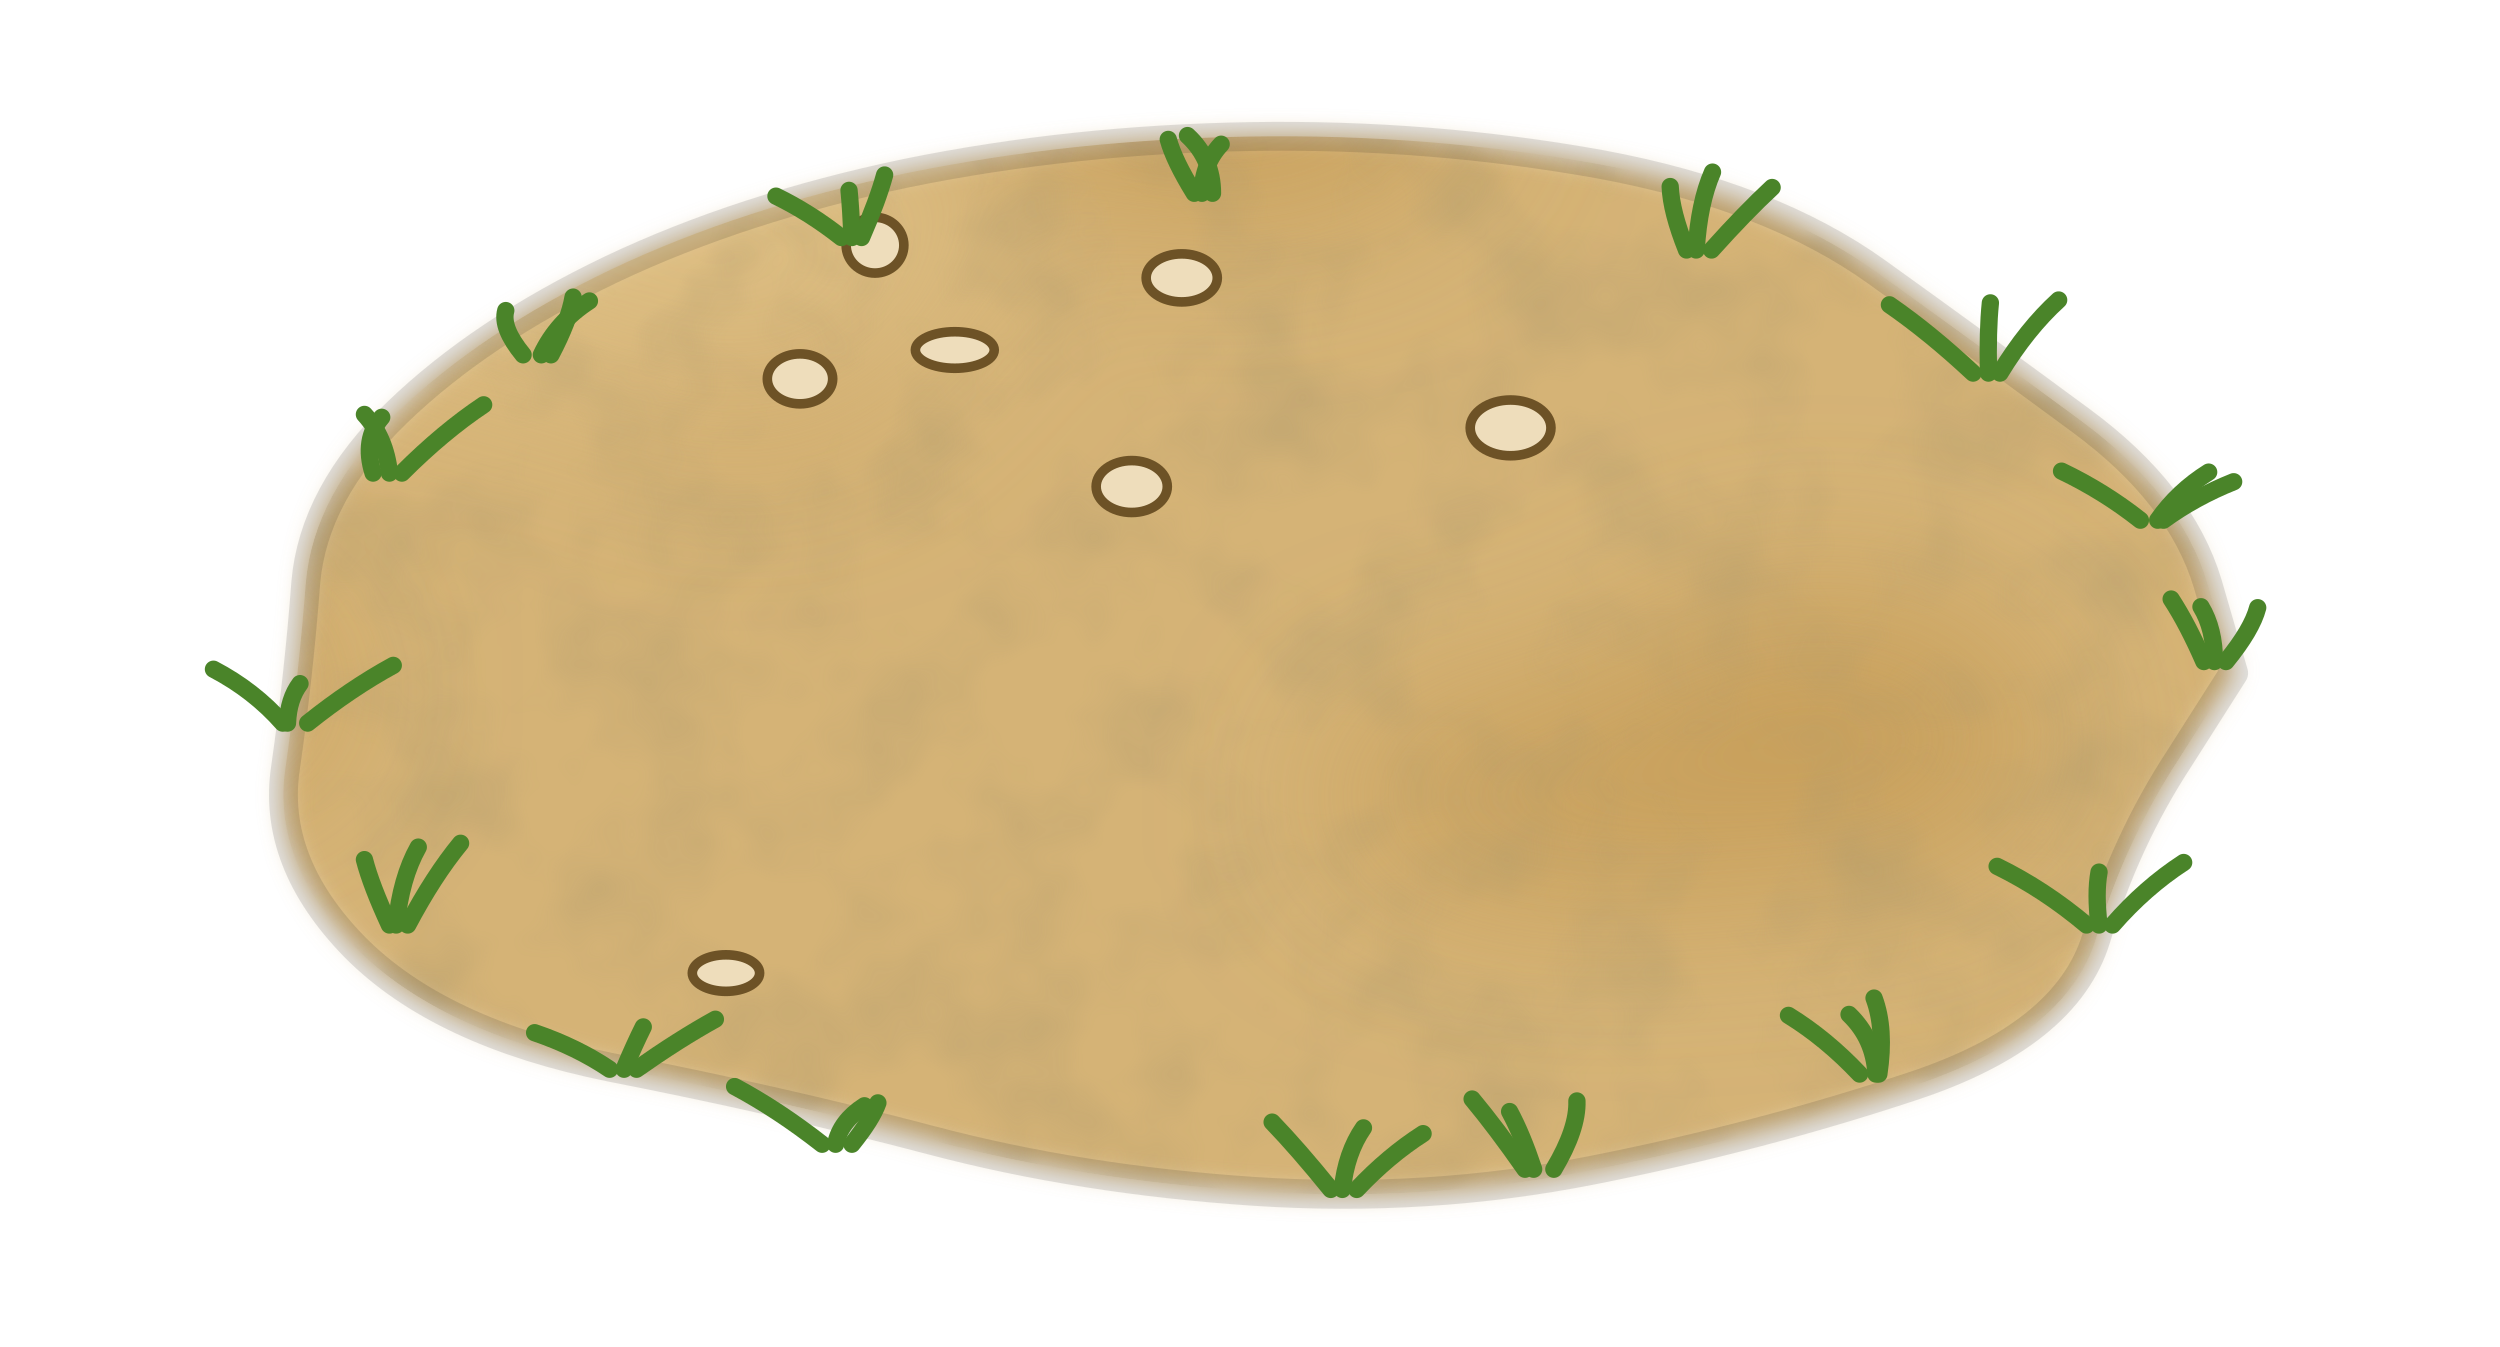
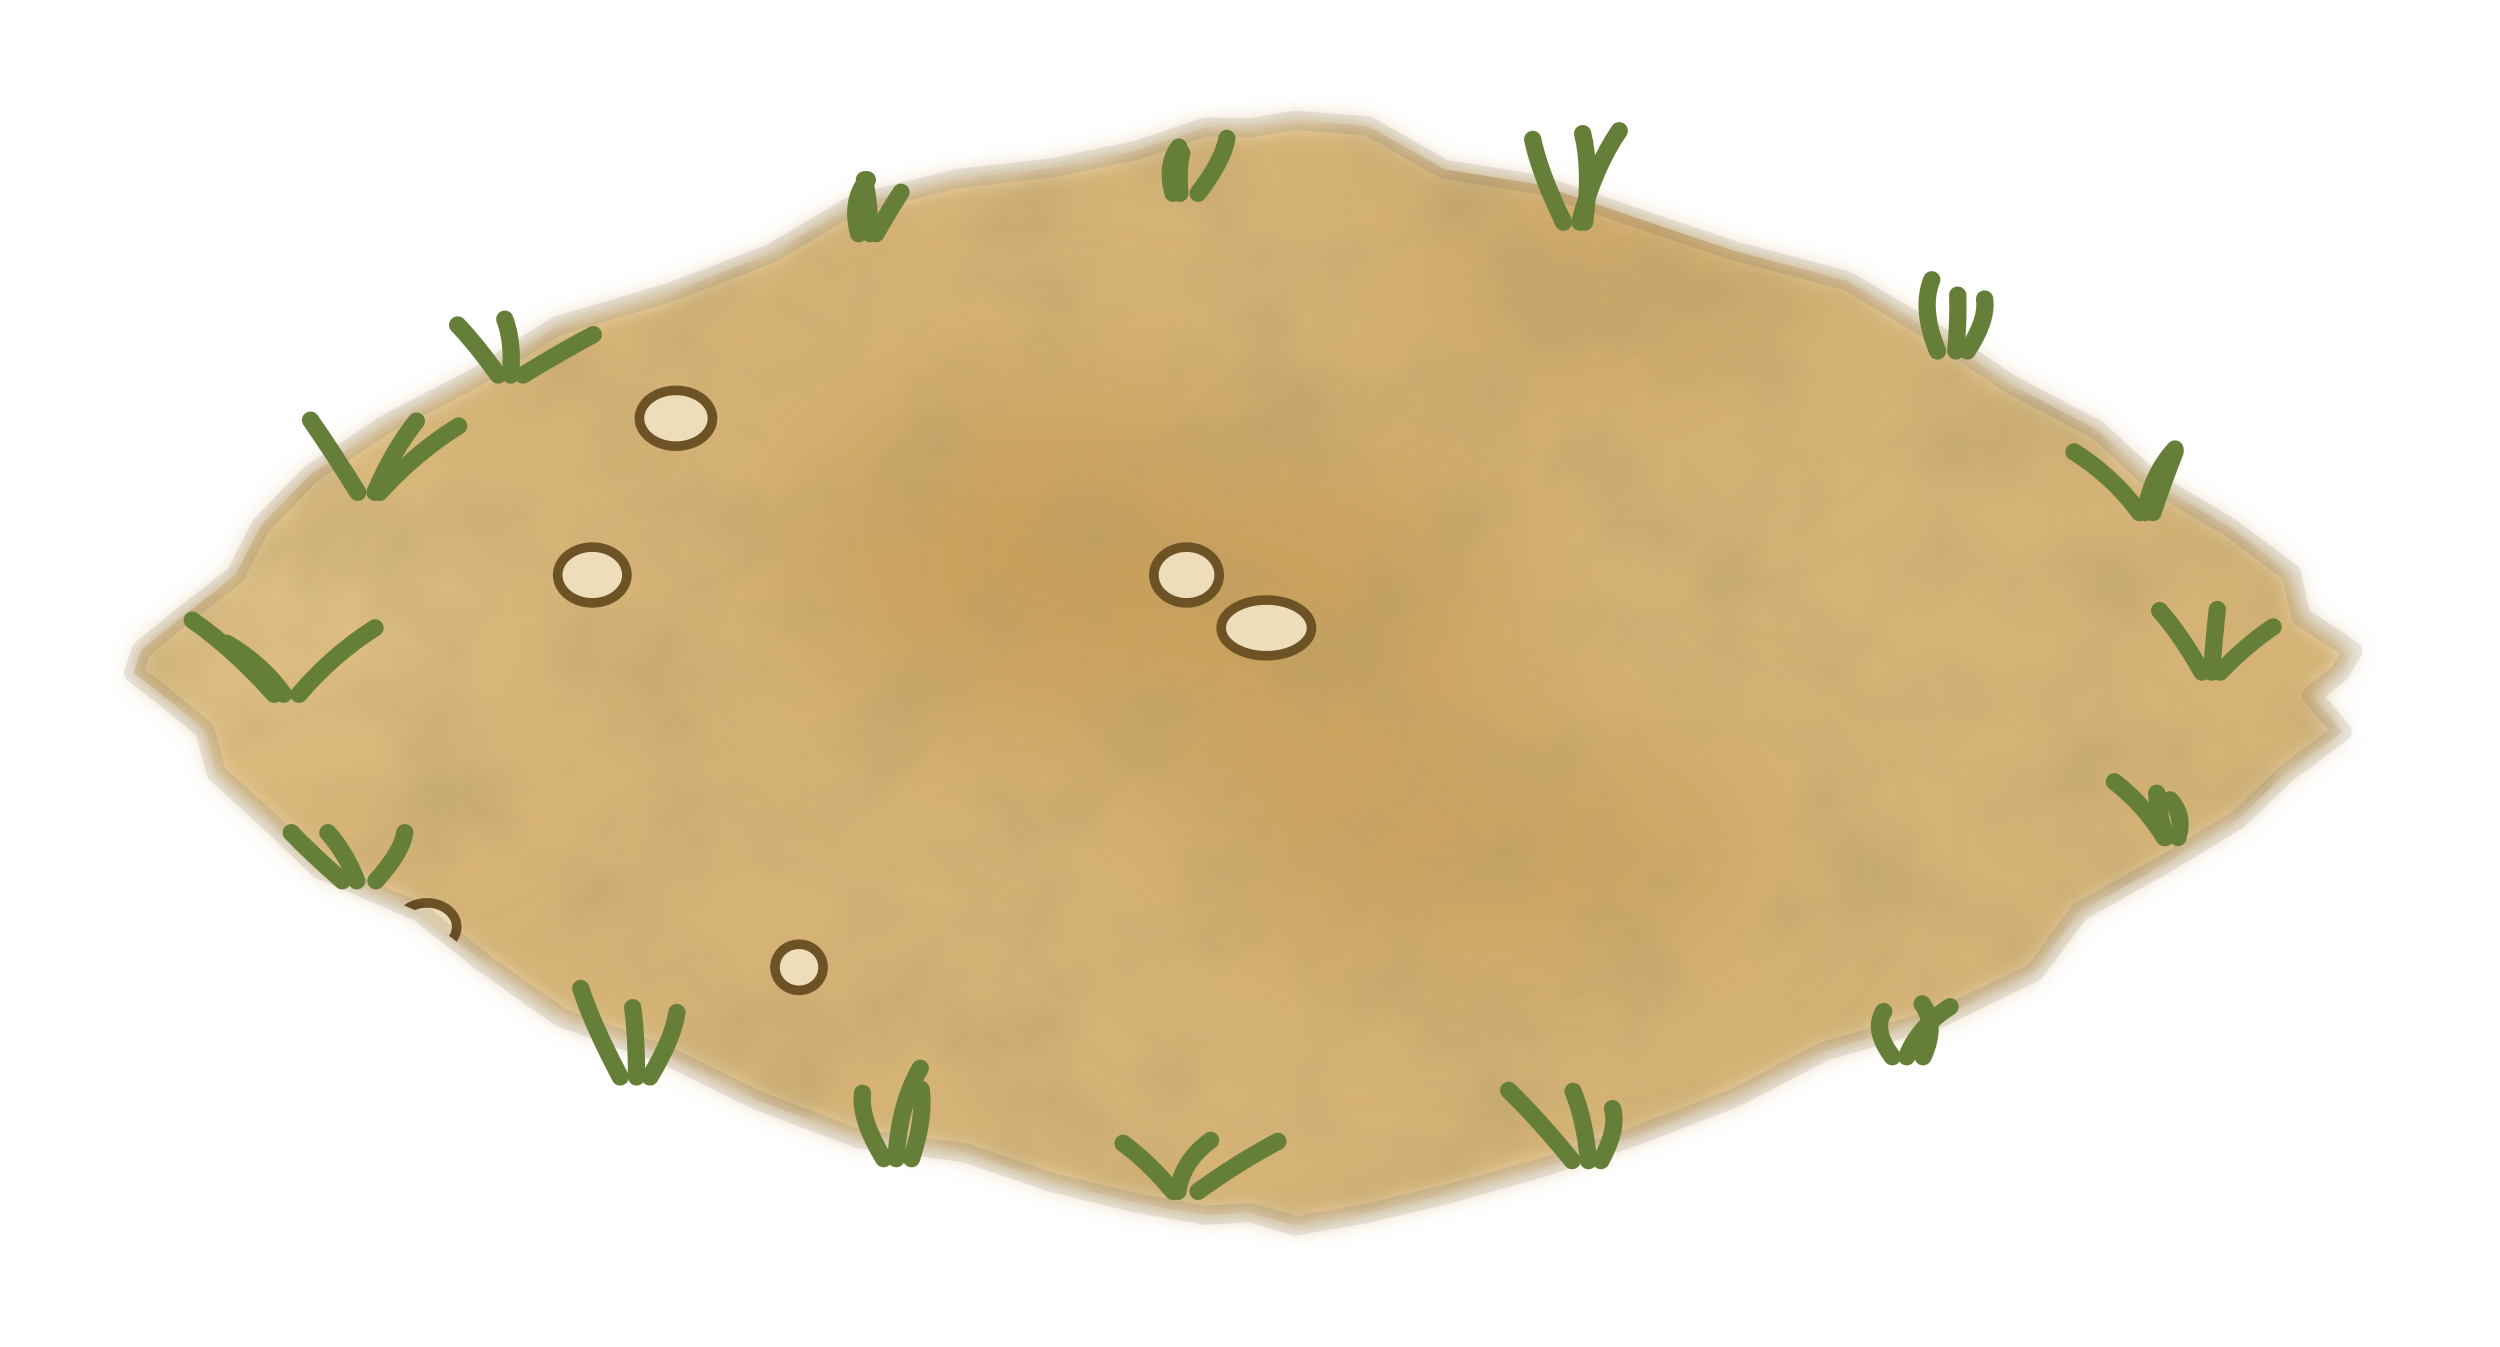
<svg xmlns="http://www.w3.org/2000/svg" width="260" height="140" viewBox="0 0 260 140">
  <defs>
    <clipPath id="cp1">
-       <path d="M232.3 70 Q232.3 70 226.7 78.8 Q221 87.5 218 97.6 Q214.9 107.7 198.8 113 Q182.8 118.3 165.6 121.7 Q148.4 125.1 130.4 123.9 Q112.4 122.7 96.9 118.6 Q81.4 114.5 63.5 111 Q45.7 107.4 36.9 98.5 Q28.2 89.6 29.7 79.8 Q31.1 70 31.8 60.6 Q32.6 51.3 41.3 42.9 Q50 34.5 63.6 28 Q77.1 21.6 94.3 18 Q111.5 14.5 130.1 14.2 Q148.7 13.9 166.5 17.1 Q184.2 20.4 195.2 28.3 Q206.2 36.2 216.5 43.8 Q226.8 51.4 229.6 60.7 Z" />
+       <path d="M243.3 70 L240.4 72.3 L243.6 76.1 L237.8 80.4 L232.8 85.2 L224.9 90 L216.3 94.8 L211.6 101.1 L201.7 105.9 L189.8 109.3 L180.6 114.1 L170.5 118 L160.5 121.4 L150.9 124.1 L142.1 126.2 L134.7 127.5 L130 126.1 L125.4 126.4 L118.1 125.1 L109.5 123 L100.4 119.9 L89.2 118.4 L78.9 114.5 L69.4 109.8 L58.3 105.8 L50.5 100.3 L43.5 94.8 L33.2 90.4 L27.8 85.2 L22.5 80.4 L21.3 75.9 L16.9 72.3 L13.9 70 L14.7 67.6 L19.1 64 L24.5 59.8 L27.1 54.7 L32.2 49.4 L40 44.2 L49.4 39.3 L57.9 33.9 L69.7 30.4 L80.1 26.4 L88.9 21.2 L99.5 18.6 L109.7 17.4 L118.3 15.6 L125.4 13.2 L130 13.3 L134.7 12.5 L142.3 13.1 L150.2 17.6 L160.1 19.2 L170 22.6 L180.4 26.1 L192.1 29.2 L201 34.5 L209 39.9 L218.1 44.7 L224.1 50.2 L232 54.9 L238.3 59.6 L239.3 64.1 L244.7 67.7 Z" />
    </clipPath>
    <filter id="bl2" x="-50%" y="-50%" width="200%" height="200%">
      <feGaussianBlur stdDeviation="1.2" />
    </filter>
    <clipPath id="cp3">
-       <path d="M232.3 70 Q232.3 70 226.7 78.8 Q221 87.5 218 97.6 Q214.9 107.7 198.8 113 Q182.8 118.3 165.6 121.7 Q148.4 125.1 130.4 123.9 Q112.4 122.7 96.9 118.6 Q81.4 114.5 63.5 111 Q45.7 107.4 36.9 98.5 Q28.2 89.6 29.7 79.8 Q31.1 70 31.8 60.6 Q32.6 51.3 41.3 42.9 Q50 34.5 63.6 28 Q77.1 21.6 94.3 18 Q111.5 14.5 130.1 14.2 Q148.7 13.9 166.5 17.1 Q184.2 20.4 195.2 28.3 Q206.2 36.2 216.5 43.8 Q226.8 51.4 229.6 60.7 Z" />
+       <path d="M243.3 70 L240.4 72.3 L243.6 76.1 L237.8 80.4 L232.8 85.2 L224.9 90 L216.3 94.8 L211.6 101.1 L201.7 105.9 L189.8 109.3 L180.6 114.1 L170.5 118 L160.5 121.4 L150.9 124.1 L142.1 126.2 L134.7 127.5 L130 126.1 L125.4 126.4 L118.1 125.1 L109.5 123 L100.4 119.9 L89.2 118.4 L78.9 114.5 L69.4 109.8 L58.3 105.8 L50.5 100.3 L43.5 94.8 L33.2 90.4 L27.8 85.2 L22.5 80.4 L21.3 75.9 L16.9 72.3 L13.9 70 L14.7 67.6 L19.1 64 L24.5 59.8 L27.1 54.7 L32.2 49.4 L40 44.2 L49.4 39.3 L57.9 33.9 L69.7 30.4 L80.1 26.4 L88.9 21.2 L99.5 18.6 L109.7 17.4 L118.3 15.6 L125.4 13.2 L130 13.3 L134.7 12.5 L142.3 13.1 L150.2 17.6 L160.1 19.2 L170 22.6 L180.4 26.1 L192.1 29.2 L201 34.5 L209 39.9 L218.1 44.7 L224.1 50.2 L232 54.9 L238.3 59.6 L239.3 64.1 L244.7 67.7 Z" />
    </clipPath>
    <filter id="bl4" x="-50%" y="-50%" width="200%" height="200%">
      <feGaussianBlur stdDeviation="9" />
    </filter>
    <filter id="nz5" x="0" y="0" width="100%" height="100%">
      <feTurbulence type="fractalNoise" baseFrequency="0.08" numOctaves="3" seed="34" result="t" />
      <feColorMatrix in="t" type="matrix" values="0 0 0 0 0.427 0 0 0 0 0.322 0 0 0 0 0.149 0 0 0 0.800 -0.320" result="n" />
      <feComposite in="n" in2="SourceAlpha" operator="in" />
    </filter>
  </defs>
-   <path d="M232.3 70 Q232.3 70 226.7 78.8 Q221 87.5 218 97.6 Q214.9 107.7 198.8 113 Q182.8 118.3 165.6 121.7 Q148.4 125.1 130.4 123.9 Q112.4 122.7 96.9 118.6 Q81.4 114.5 63.5 111 Q45.7 107.4 36.9 98.5 Q28.2 89.6 29.7 79.8 Q31.1 70 31.8 60.6 Q32.6 51.3 41.3 42.9 Q50 34.5 63.6 28 Q77.1 21.6 94.3 18 Q111.5 14.5 130.1 14.2 Q148.7 13.9 166.5 17.1 Q184.2 20.4 195.2 28.3 Q206.2 36.2 216.5 43.8 Q226.8 51.4 229.6 60.7 Z" fill="#d5b376" filter="url(#bl2)" />
+   <path d="M243.3 70 L240.4 72.3 L243.6 76.1 L237.8 80.4 L232.8 85.2 L224.9 90 L216.3 94.8 L211.6 101.1 L201.7 105.9 L189.8 109.3 L180.6 114.1 L170.5 118 L160.5 121.4 L150.9 124.1 L142.1 126.2 L134.7 127.5 L130 126.1 L125.4 126.4 L118.1 125.1 L109.5 123 L100.4 119.9 L89.2 118.4 L78.9 114.5 L69.4 109.8 L58.3 105.8 L50.5 100.3 L43.5 94.8 L33.2 90.4 L27.8 85.2 L22.5 80.4 L21.3 75.9 L16.9 72.3 L13.9 70 L14.7 67.6 L19.1 64 L24.5 59.8 L27.1 54.7 L32.2 49.4 L40 44.2 L49.4 39.3 L57.9 33.9 L69.7 30.4 L80.1 26.4 L88.9 21.2 L99.5 18.6 L109.7 17.4 L118.3 15.6 L125.4 13.2 L130 13.3 L134.7 12.5 L142.3 13.1 L150.2 17.6 L160.1 19.2 L170 22.6 L180.4 26.1 L192.1 29.2 L201 34.5 L209 39.9 L218.1 44.7 L224.1 50.2 L232 54.9 L238.3 59.6 L239.3 64.1 L244.7 67.7 Z" fill="#d5b376" filter="url(#bl2)" />
  <g clip-path="url(#cp1)">
    <g clip-path="url(#cp3)">
      <g filter="url(#bl4)" opacity="0.7">
-         <ellipse cx="77.6" cy="29.6" rx="18.5" ry="15.4" fill="#c29750" />
-         <ellipse cx="127.4" cy="8.6" rx="25.3" ry="13.2" fill="#c29750" />
-         <ellipse cx="189.5" cy="76.9" rx="24.2" ry="14.9" fill="#c29750" />
-         <ellipse cx="167.4" cy="82.8" rx="28.8" ry="10.5" fill="#c29750" />
-         <ellipse cx="16.1" cy="71.7" rx="18.4" ry="9.4" fill="#c29750" />
-         <ellipse cx="66.8" cy="24" rx="37" ry="14.6" fill="#e2c48a" />
+         <ellipse cx="123.7" cy="61.8" rx="35" ry="16.2" fill="#c29750" />
+         <ellipse cx="27.6" cy="63.5" rx="22.8" ry="15.2" fill="#e2c48a" />
+         <ellipse cx="173.2" cy="7.3" rx="24.2" ry="16.8" fill="#e2c48a" />
+         <ellipse cx="154.2" cy="88.3" rx="30.6" ry="10.2" fill="#c29750" />
+         <ellipse cx="166.3" cy="26.1" rx="22.2" ry="16.8" fill="#c9a263" />
+         <ellipse cx="108.7" cy="58" rx="25.9" ry="17.7" fill="#c29750" />
      </g>
    </g>
-     <path d="M232.3 70 Q232.3 70 226.7 78.8 Q221 87.5 218 97.6 Q214.9 107.7 198.8 113 Q182.8 118.3 165.6 121.7 Q148.4 125.1 130.4 123.9 Q112.4 122.7 96.9 118.6 Q81.4 114.5 63.5 111 Q45.7 107.4 36.9 98.5 Q28.2 89.6 29.7 79.8 Q31.1 70 31.8 60.6 Q32.6 51.3 41.3 42.9 Q50 34.5 63.6 28 Q77.1 21.6 94.3 18 Q111.5 14.5 130.1 14.2 Q148.7 13.9 166.5 17.1 Q184.2 20.4 195.2 28.3 Q206.2 36.2 216.5 43.8 Q226.8 51.4 229.6 60.7 Z" fill="#000" filter="url(#nz5)" />
-     <ellipse cx="117.7" cy="50.6" rx="3.7" ry="2.7" fill="#eeddbb" stroke="#6d5226" stroke-width="1" />
-     <ellipse cx="83.2" cy="39.4" rx="3.4" ry="2.6" fill="#eeddbb" stroke="#6d5226" stroke-width="1" />
-     <ellipse cx="122.9" cy="28.9" rx="3.7" ry="2.5" fill="#eeddbb" stroke="#6d5226" stroke-width="1" />
-     <ellipse cx="91" cy="25.5" rx="3" ry="2.9" fill="#eeddbb" stroke="#6d5226" stroke-width="1" />
-     <ellipse cx="75.5" cy="101.2" rx="3.5" ry="1.9" fill="#eeddbb" stroke="#6d5226" stroke-width="1" />
-     <ellipse cx="99.3" cy="36.4" rx="4.1" ry="1.9" fill="#eeddbb" stroke="#6d5226" stroke-width="1" />
-     <ellipse cx="157.1" cy="44.5" rx="4.2" ry="2.9" fill="#eeddbb" stroke="#6d5226" stroke-width="1" />
-     <ellipse cx="203.2" cy="27.3" rx="3.2" ry="2.8" fill="#eeddbb" stroke="#6d5226" stroke-width="1" />
+     <path d="M243.3 70 L240.4 72.3 L243.6 76.1 L237.8 80.4 L232.8 85.2 L224.9 90 L216.3 94.8 L211.6 101.1 L201.7 105.9 L189.8 109.3 L180.6 114.1 L170.5 118 L160.5 121.4 L150.9 124.1 L142.1 126.2 L134.7 127.5 L130 126.1 L125.4 126.4 L118.1 125.1 L109.5 123 L100.4 119.9 L89.2 118.4 L78.9 114.5 L69.4 109.8 L58.3 105.8 L50.5 100.3 L43.5 94.8 L33.2 90.4 L27.8 85.2 L22.5 80.4 L21.3 75.9 L16.9 72.3 L13.9 70 L14.7 67.6 L19.1 64 L24.5 59.8 L27.1 54.7 L32.2 49.4 L40 44.2 L49.4 39.3 L57.9 33.9 L69.7 30.4 L80.1 26.4 L88.9 21.2 L99.5 18.6 L109.7 17.4 L118.3 15.6 L125.4 13.2 L130 13.3 L134.7 12.5 L142.3 13.1 L150.2 17.6 L160.1 19.2 L170 22.6 L180.4 26.1 L192.1 29.2 L201 34.5 L209 39.9 L218.1 44.7 L224.1 50.2 L232 54.9 L238.3 59.6 L239.3 64.1 L244.7 67.7 Z" fill="#000" filter="url(#nz5)" />
+     <ellipse cx="44.4" cy="96.4" rx="3.1" ry="2.5" fill="#eeddbb" stroke="#6d5226" stroke-width="1" />
+     <ellipse cx="131.7" cy="65.3" rx="4.7" ry="2.9" fill="#eeddbb" stroke="#6d5226" stroke-width="1" />
+     <ellipse cx="204.7" cy="107.6" rx="3.8" ry="1.9" fill="#eeddbb" stroke="#6d5226" stroke-width="1" />
+     <ellipse cx="43.7" cy="110.3" rx="2.6" ry="1.8" fill="#eeddbb" stroke="#6d5226" stroke-width="1" />
+     <ellipse cx="70.3" cy="43.5" rx="3.8" ry="2.9" fill="#eeddbb" stroke="#6d5226" stroke-width="1" />
+     <ellipse cx="123.4" cy="59.8" rx="3.4" ry="2.9" fill="#eeddbb" stroke="#6d5226" stroke-width="1" />
+     <ellipse cx="61.6" cy="59.8" rx="3.6" ry="2.9" fill="#eeddbb" stroke="#6d5226" stroke-width="1" />
+     <ellipse cx="83.1" cy="100.6" rx="2.5" ry="2.4" fill="#eeddbb" stroke="#6d5226" stroke-width="1" />
  </g>
-   <path d="M232.3 70 Q232.3 70 226.7 78.8 Q221 87.5 218 97.6 Q214.9 107.7 198.8 113 Q182.8 118.3 165.6 121.7 Q148.4 125.1 130.4 123.9 Q112.4 122.7 96.9 118.6 Q81.4 114.5 63.5 111 Q45.7 107.4 36.9 98.5 Q28.2 89.6 29.7 79.8 Q31.1 70 31.8 60.6 Q32.6 51.3 41.3 42.9 Q50 34.5 63.6 28 Q77.1 21.6 94.3 18 Q111.5 14.5 130.1 14.2 Q148.7 13.9 166.5 17.1 Q184.2 20.4 195.2 28.3 Q206.2 36.2 216.5 43.8 Q226.8 51.4 229.6 60.7 Z" fill="none" stroke="#000000" stroke-width="3" stroke-linejoin="round" stroke-linecap="round" stroke-opacity="0.12" />
-   <path d="M229.2 68.8 Q227.5 64.9 225.8 62.3" fill="none" stroke="#4a8429" stroke-width="1.8" stroke-linecap="round" />
-   <path d="M230.3 68.8 Q230.3 65.4 228.9 63.1" fill="none" stroke="#4a8429" stroke-width="1.8" stroke-linecap="round" />
-   <path d="M231.5 68.8 Q234.2 65.5 234.8 63.2" fill="none" stroke="#4a8429" stroke-width="1.8" stroke-linecap="round" />
-   <path d="M217 96.2 Q212.6 92.5 207.7 90.1" fill="none" stroke="#4a8429" stroke-width="1.8" stroke-linecap="round" />
-   <path d="M218.3 96.2 Q217.9 92.9 218.3 90.7" fill="none" stroke="#4a8429" stroke-width="1.8" stroke-linecap="round" />
-   <path d="M219.7 96.2 Q223.1 92.3 227.1 89.7" fill="none" stroke="#4a8429" stroke-width="1.8" stroke-linecap="round" />
-   <path d="M193.4 111.7 Q189.9 108 186 105.6" fill="none" stroke="#4a8429" stroke-width="1.8" stroke-linecap="round" />
-   <path d="M195.1 111.7 Q194.9 108 192.3 105.5" fill="none" stroke="#4a8429" stroke-width="1.8" stroke-linecap="round" />
-   <path d="M195.4 111.7 Q196.1 107 194.9 103.8" fill="none" stroke="#4a8429" stroke-width="1.8" stroke-linecap="round" />
-   <path d="M158.6 121.6 Q155.6 117.3 153.1 114.3" fill="none" stroke="#4a8429" stroke-width="1.8" stroke-linecap="round" />
-   <path d="M159.5 121.6 Q158.3 118 157 115.6" fill="none" stroke="#4a8429" stroke-width="1.8" stroke-linecap="round" />
-   <path d="M161.6 121.6 Q164.1 117.4 164 114.5" fill="none" stroke="#4a8429" stroke-width="1.8" stroke-linecap="round" />
-   <path d="M138.4 123.7 Q135 119.5 132.3 116.7" fill="none" stroke="#4a8429" stroke-width="1.8" stroke-linecap="round" />
-   <path d="M139.6 123.7 Q140 119.9 141.8 117.3" fill="none" stroke="#4a8429" stroke-width="1.8" stroke-linecap="round" />
-   <path d="M141.1 123.7 Q144.4 120.2 148 117.9" fill="none" stroke="#4a8429" stroke-width="1.8" stroke-linecap="round" />
-   <path d="M85.5 119 Q80.9 115.4 76.4 113" fill="none" stroke="#4a8429" stroke-width="1.8" stroke-linecap="round" />
-   <path d="M86.9 119 Q87.4 116.6 89.9 115" fill="none" stroke="#4a8429" stroke-width="1.8" stroke-linecap="round" />
-   <path d="M88.6 119 Q90.7 116.4 91.3 114.7" fill="none" stroke="#4a8429" stroke-width="1.8" stroke-linecap="round" />
-   <path d="M63.4 111.2 Q60 108.9 55.6 107.4" fill="none" stroke="#4a8429" stroke-width="1.8" stroke-linecap="round" />
-   <path d="M64.9 111.2 Q66 108.6 66.9 106.8" fill="none" stroke="#4a8429" stroke-width="1.8" stroke-linecap="round" />
-   <path d="M66.2 111.2 Q70.6 108.1 74.4 106" fill="none" stroke="#4a8429" stroke-width="1.8" stroke-linecap="round" />
-   <path d="M40.5 96.2 Q38.6 92.1 37.9 89.4" fill="none" stroke="#4a8429" stroke-width="1.8" stroke-linecap="round" />
-   <path d="M41.2 96.2 Q41.7 91.3 43.5 88.1" fill="none" stroke="#4a8429" stroke-width="1.8" stroke-linecap="round" />
-   <path d="M42.4 96.2 Q45.1 91.1 47.9 87.7" fill="none" stroke="#4a8429" stroke-width="1.8" stroke-linecap="round" />
-   <path d="M29.4 75.2 Q26.4 71.8 22.2 69.6" fill="none" stroke="#4a8429" stroke-width="1.8" stroke-linecap="round" />
-   <path d="M29.9 75.2 Q30 72.7 31.2 71.1" fill="none" stroke="#4a8429" stroke-width="1.8" stroke-linecap="round" />
-   <path d="M32 75.2 Q36.5 71.6 40.9 69.2" fill="none" stroke="#4a8429" stroke-width="1.8" stroke-linecap="round" />
-   <path d="M38.8 49.2 Q37.7 45.7 39.7 43.4" fill="none" stroke="#4a8429" stroke-width="1.8" stroke-linecap="round" />
-   <path d="M40.5 49.2 Q40.1 45.5 37.9 43.1" fill="none" stroke="#4a8429" stroke-width="1.8" stroke-linecap="round" />
-   <path d="M41.8 49.2 Q46.1 44.9 50.3 42.1" fill="none" stroke="#4a8429" stroke-width="1.8" stroke-linecap="round" />
-   <path d="M54.4 36.9 Q52.1 34.1 52.6 32.3" fill="none" stroke="#4a8429" stroke-width="1.8" stroke-linecap="round" />
-   <path d="M56.3 36.9 Q57.9 33.5 61.3 31.3" fill="none" stroke="#4a8429" stroke-width="1.8" stroke-linecap="round" />
-   <path d="M57.3 36.9 Q59.2 33.3 59.6 30.9" fill="none" stroke="#4a8429" stroke-width="1.8" stroke-linecap="round" />
-   <path d="M87.5 24.7 Q84.2 22.1 80.7 20.4" fill="none" stroke="#4a8429" stroke-width="1.8" stroke-linecap="round" />
-   <path d="M88.6 24.7 Q88.5 21.8 88.3 19.8" fill="none" stroke="#4a8429" stroke-width="1.8" stroke-linecap="round" />
-   <path d="M89.6 24.7 Q91.3 20.8 92 18.2" fill="none" stroke="#4a8429" stroke-width="1.8" stroke-linecap="round" />
-   <path d="M124.2 20.1 Q122.1 16.7 121.5 14.5" fill="none" stroke="#4a8429" stroke-width="1.8" stroke-linecap="round" />
-   <path d="M125 20.1 Q125.1 17 127 15" fill="none" stroke="#4a8429" stroke-width="1.8" stroke-linecap="round" />
-   <path d="M126.1 20.1 Q126.1 16.5 123.5 14.1" fill="none" stroke="#4a8429" stroke-width="1.8" stroke-linecap="round" />
-   <path d="M175.4 26 Q173.8 22 173.7 19.4" fill="none" stroke="#4a8429" stroke-width="1.8" stroke-linecap="round" />
-   <path d="M176.4 26 Q176.7 21.1 178.1 17.9" fill="none" stroke="#4a8429" stroke-width="1.8" stroke-linecap="round" />
-   <path d="M178 26 Q181.5 22.1 184.3 19.5" fill="none" stroke="#4a8429" stroke-width="1.8" stroke-linecap="round" />
-   <path d="M205.2 38.8 Q200.7 34.6 196.5 31.7" fill="none" stroke="#4a8429" stroke-width="1.8" stroke-linecap="round" />
-   <path d="M206.8 38.8 Q206.7 34.4 207 31.5" fill="none" stroke="#4a8429" stroke-width="1.8" stroke-linecap="round" />
-   <path d="M208 38.8 Q210.8 34.2 214.1 31.2" fill="none" stroke="#4a8429" stroke-width="1.8" stroke-linecap="round" />
-   <path d="M222.6 54.1 Q218.8 51.1 214.4 49" fill="none" stroke="#4a8429" stroke-width="1.8" stroke-linecap="round" />
-   <path d="M224.4 54.1 Q226.5 51.1 229.7 49.1" fill="none" stroke="#4a8429" stroke-width="1.8" stroke-linecap="round" />
-   <path d="M225 54.1 Q228.3 51.7 232.3 50.1" fill="none" stroke="#4a8429" stroke-width="1.8" stroke-linecap="round" />
+   <path d="M243.3 70 L240.4 72.3 L243.6 76.1 L237.8 80.4 L232.8 85.2 L224.9 90 L216.3 94.8 L211.6 101.1 L201.7 105.9 L189.8 109.3 L180.6 114.1 L170.5 118 L160.5 121.4 L150.9 124.1 L142.1 126.2 L134.7 127.5 L130 126.1 L125.4 126.4 L118.1 125.1 L109.5 123 L100.4 119.9 L89.2 118.4 L78.9 114.5 L69.4 109.8 L58.3 105.8 L50.5 100.3 L43.5 94.8 L33.2 90.4 L27.8 85.2 L22.5 80.4 L21.3 75.9 L16.9 72.3 L13.9 70 L14.7 67.6 L19.1 64 L24.5 59.8 L27.1 54.7 L32.2 49.4 L40 44.2 L49.4 39.3 L57.9 33.9 L69.7 30.4 L80.1 26.4 L88.9 21.2 L99.5 18.6 L109.7 17.4 L118.3 15.6 L125.4 13.2 L130 13.3 L134.7 12.5 L142.3 13.1 L150.2 17.6 L160.1 19.2 L170 22.6 L180.4 26.1 L192.1 29.2 L201 34.5 L209 39.9 L218.1 44.7 L224.1 50.2 L232 54.9 L238.3 59.6 L239.3 64.1 L244.7 67.7 Z" fill="none" stroke="#000000" stroke-width="2" stroke-linejoin="round" stroke-linecap="round" stroke-opacity="0.08" />
+   <path d="M229 69.9 Q226.8 66 224.6 63.5" fill="none" stroke="#667f38" stroke-width="1.8" stroke-linecap="round" />
+   <path d="M230 69.9 Q230.3 66 230.6 63.4" fill="none" stroke="#667f38" stroke-width="1.8" stroke-linecap="round" />
+   <path d="M230.9 69.9 Q233.7 67 236.4 65.2" fill="none" stroke="#667f38" stroke-width="1.8" stroke-linecap="round" />
+   <path d="M225.1 87.1 Q222.9 83.6 219.9 81.3" fill="none" stroke="#667f38" stroke-width="1.8" stroke-linecap="round" />
+   <path d="M225.2 87.1 Q224.4 84.3 224.3 82.5" fill="none" stroke="#667f38" stroke-width="1.8" stroke-linecap="round" />
+   <path d="M226.5 87.1 Q227.2 84.8 225.7 83.2" fill="none" stroke="#667f38" stroke-width="1.8" stroke-linecap="round" />
+   <path d="M196.8 109.9 Q194.7 107.1 195.9 105.2" fill="none" stroke="#667f38" stroke-width="1.8" stroke-linecap="round" />
+   <path d="M198.3 109.9 Q199.5 106.8 202.8 104.7" fill="none" stroke="#667f38" stroke-width="1.8" stroke-linecap="round" />
+   <path d="M200 109.9 Q201.5 106.6 199.9 104.4" fill="none" stroke="#667f38" stroke-width="1.8" stroke-linecap="round" />
+   <path d="M163.5 120.7 Q159.9 116.3 156.9 113.4" fill="none" stroke="#667f38" stroke-width="1.8" stroke-linecap="round" />
+   <path d="M165.2 120.7 Q164.8 116.4 163.6 113.5" fill="none" stroke="#667f38" stroke-width="1.8" stroke-linecap="round" />
+   <path d="M166.5 120.7 Q168.3 117.4 167.7 115.3" fill="none" stroke="#667f38" stroke-width="1.8" stroke-linecap="round" />
+   <path d="M122 123.9 Q119.5 120.9 116.8 118.9" fill="none" stroke="#667f38" stroke-width="1.8" stroke-linecap="round" />
+   <path d="M122.5 123.9 Q123 120.7 125.9 118.6" fill="none" stroke="#667f38" stroke-width="1.8" stroke-linecap="round" />
+   <path d="M124.6 123.9 Q128.9 120.8 132.9 118.7" fill="none" stroke="#667f38" stroke-width="1.8" stroke-linecap="round" />
+   <path d="M91.9 120.5 Q89.4 116.4 89.7 113.7" fill="none" stroke="#667f38" stroke-width="1.8" stroke-linecap="round" />
+   <path d="M93.2 120.5 Q93.5 114.9 95.7 111.1" fill="none" stroke="#667f38" stroke-width="1.8" stroke-linecap="round" />
+   <path d="M94.8 120.5 Q96.2 116.2 95.8 113.3" fill="none" stroke="#667f38" stroke-width="1.8" stroke-linecap="round" />
+   <path d="M64.5 112 Q61.6 106.5 60.4 102.8" fill="none" stroke="#667f38" stroke-width="1.8" stroke-linecap="round" />
+   <path d="M66.2 112 Q66.2 107.7 65.8 104.8" fill="none" stroke="#667f38" stroke-width="1.8" stroke-linecap="round" />
+   <path d="M67.6 112 Q70 108 70.4 105.3" fill="none" stroke="#667f38" stroke-width="1.8" stroke-linecap="round" />
+   <path d="M35.6 91.6 Q32.2 88.6 30.3 86.6" fill="none" stroke="#667f38" stroke-width="1.8" stroke-linecap="round" />
+   <path d="M37.1 91.6 Q35.9 88.6 34.1 86.6" fill="none" stroke="#667f38" stroke-width="1.8" stroke-linecap="round" />
+   <path d="M39.1 91.6 Q41.8 88.6 42.1 86.6" fill="none" stroke="#667f38" stroke-width="1.8" stroke-linecap="round" />
+   <path d="M28.5 72.2 Q24.4 67.6 20 64.5" fill="none" stroke="#667f38" stroke-width="1.8" stroke-linecap="round" />
+   <path d="M29.5 72.2 Q27.2 69 23.6 66.9" fill="none" stroke="#667f38" stroke-width="1.8" stroke-linecap="round" />
+   <path d="M31.1 72.2 Q34.6 68.1 39 65.3" fill="none" stroke="#667f38" stroke-width="1.8" stroke-linecap="round" />
+   <path d="M37.2 51.2 Q34.4 46.7 32.3 43.7" fill="none" stroke="#667f38" stroke-width="1.8" stroke-linecap="round" />
+   <path d="M39 51.2 Q40.9 46.8 43.3 43.8" fill="none" stroke="#667f38" stroke-width="1.8" stroke-linecap="round" />
+   <path d="M39.5 51.2 Q43.2 47.1 47.7 44.3" fill="none" stroke="#667f38" stroke-width="1.8" stroke-linecap="round" />
+   <path d="M51.8 39 Q49.6 35.9 47.6 33.8" fill="none" stroke="#667f38" stroke-width="1.8" stroke-linecap="round" />
+   <path d="M53.1 39 Q53.4 35.6 52.5 33.2" fill="none" stroke="#667f38" stroke-width="1.8" stroke-linecap="round" />
+   <path d="M54.4 39 Q58.5 36.5 61.7 34.8" fill="none" stroke="#667f38" stroke-width="1.8" stroke-linecap="round" />
+   <path d="M89.3 24.3 Q88.4 20.9 90.2 18.7" fill="none" stroke="#667f38" stroke-width="1.8" stroke-linecap="round" />
+   <path d="M90.5 24.3 Q90.4 20.9 89.9 18.7" fill="none" stroke="#667f38" stroke-width="1.8" stroke-linecap="round" />
+   <path d="M91.1 24.3 Q92.6 21.7 93.7 20" fill="none" stroke="#667f38" stroke-width="1.8" stroke-linecap="round" />
+   <path d="M122 20.1 Q121.2 17.2 122.6 15.3" fill="none" stroke="#667f38" stroke-width="1.8" stroke-linecap="round" />
+   <path d="M122.7 20.1 Q122.5 17.6 122.9 15.9" fill="none" stroke="#667f38" stroke-width="1.8" stroke-linecap="round" />
+   <path d="M124.6 20.1 Q127.2 16.7 127.6 14.4" fill="none" stroke="#667f38" stroke-width="1.8" stroke-linecap="round" />
+   <path d="M162.6 23.1 Q160.1 17.9 159.4 14.5" fill="none" stroke="#667f38" stroke-width="1.8" stroke-linecap="round" />
+   <path d="M164.3 23.1 Q165.8 17.4 168.4 13.6" fill="none" stroke="#667f38" stroke-width="1.8" stroke-linecap="round" />
+   <path d="M164.8 23.1 Q165.5 17.6 164.6 13.9" fill="none" stroke="#667f38" stroke-width="1.8" stroke-linecap="round" />
+   <path d="M201.5 36.5 Q199.7 32.1 200.9 29.1" fill="none" stroke="#667f38" stroke-width="1.8" stroke-linecap="round" />
+   <path d="M203.4 36.5 Q203.7 33 203.6 30.7" fill="none" stroke="#667f38" stroke-width="1.8" stroke-linecap="round" />
+   <path d="M204.6 36.5 Q206.7 33.3 206.4 31.1" fill="none" stroke="#667f38" stroke-width="1.8" stroke-linecap="round" />
+   <path d="M222.5 53.3 Q219.7 49.5 215.7 47" fill="none" stroke="#667f38" stroke-width="1.8" stroke-linecap="round" />
+   <path d="M223.1 53.3 Q223.8 49.3 226.2 46.7" fill="none" stroke="#667f38" stroke-width="1.8" stroke-linecap="round" />
+   <path d="M223.9 53.3 Q225.2 49.5 226.2 47" fill="none" stroke="#667f38" stroke-width="1.8" stroke-linecap="round" />
</svg>
